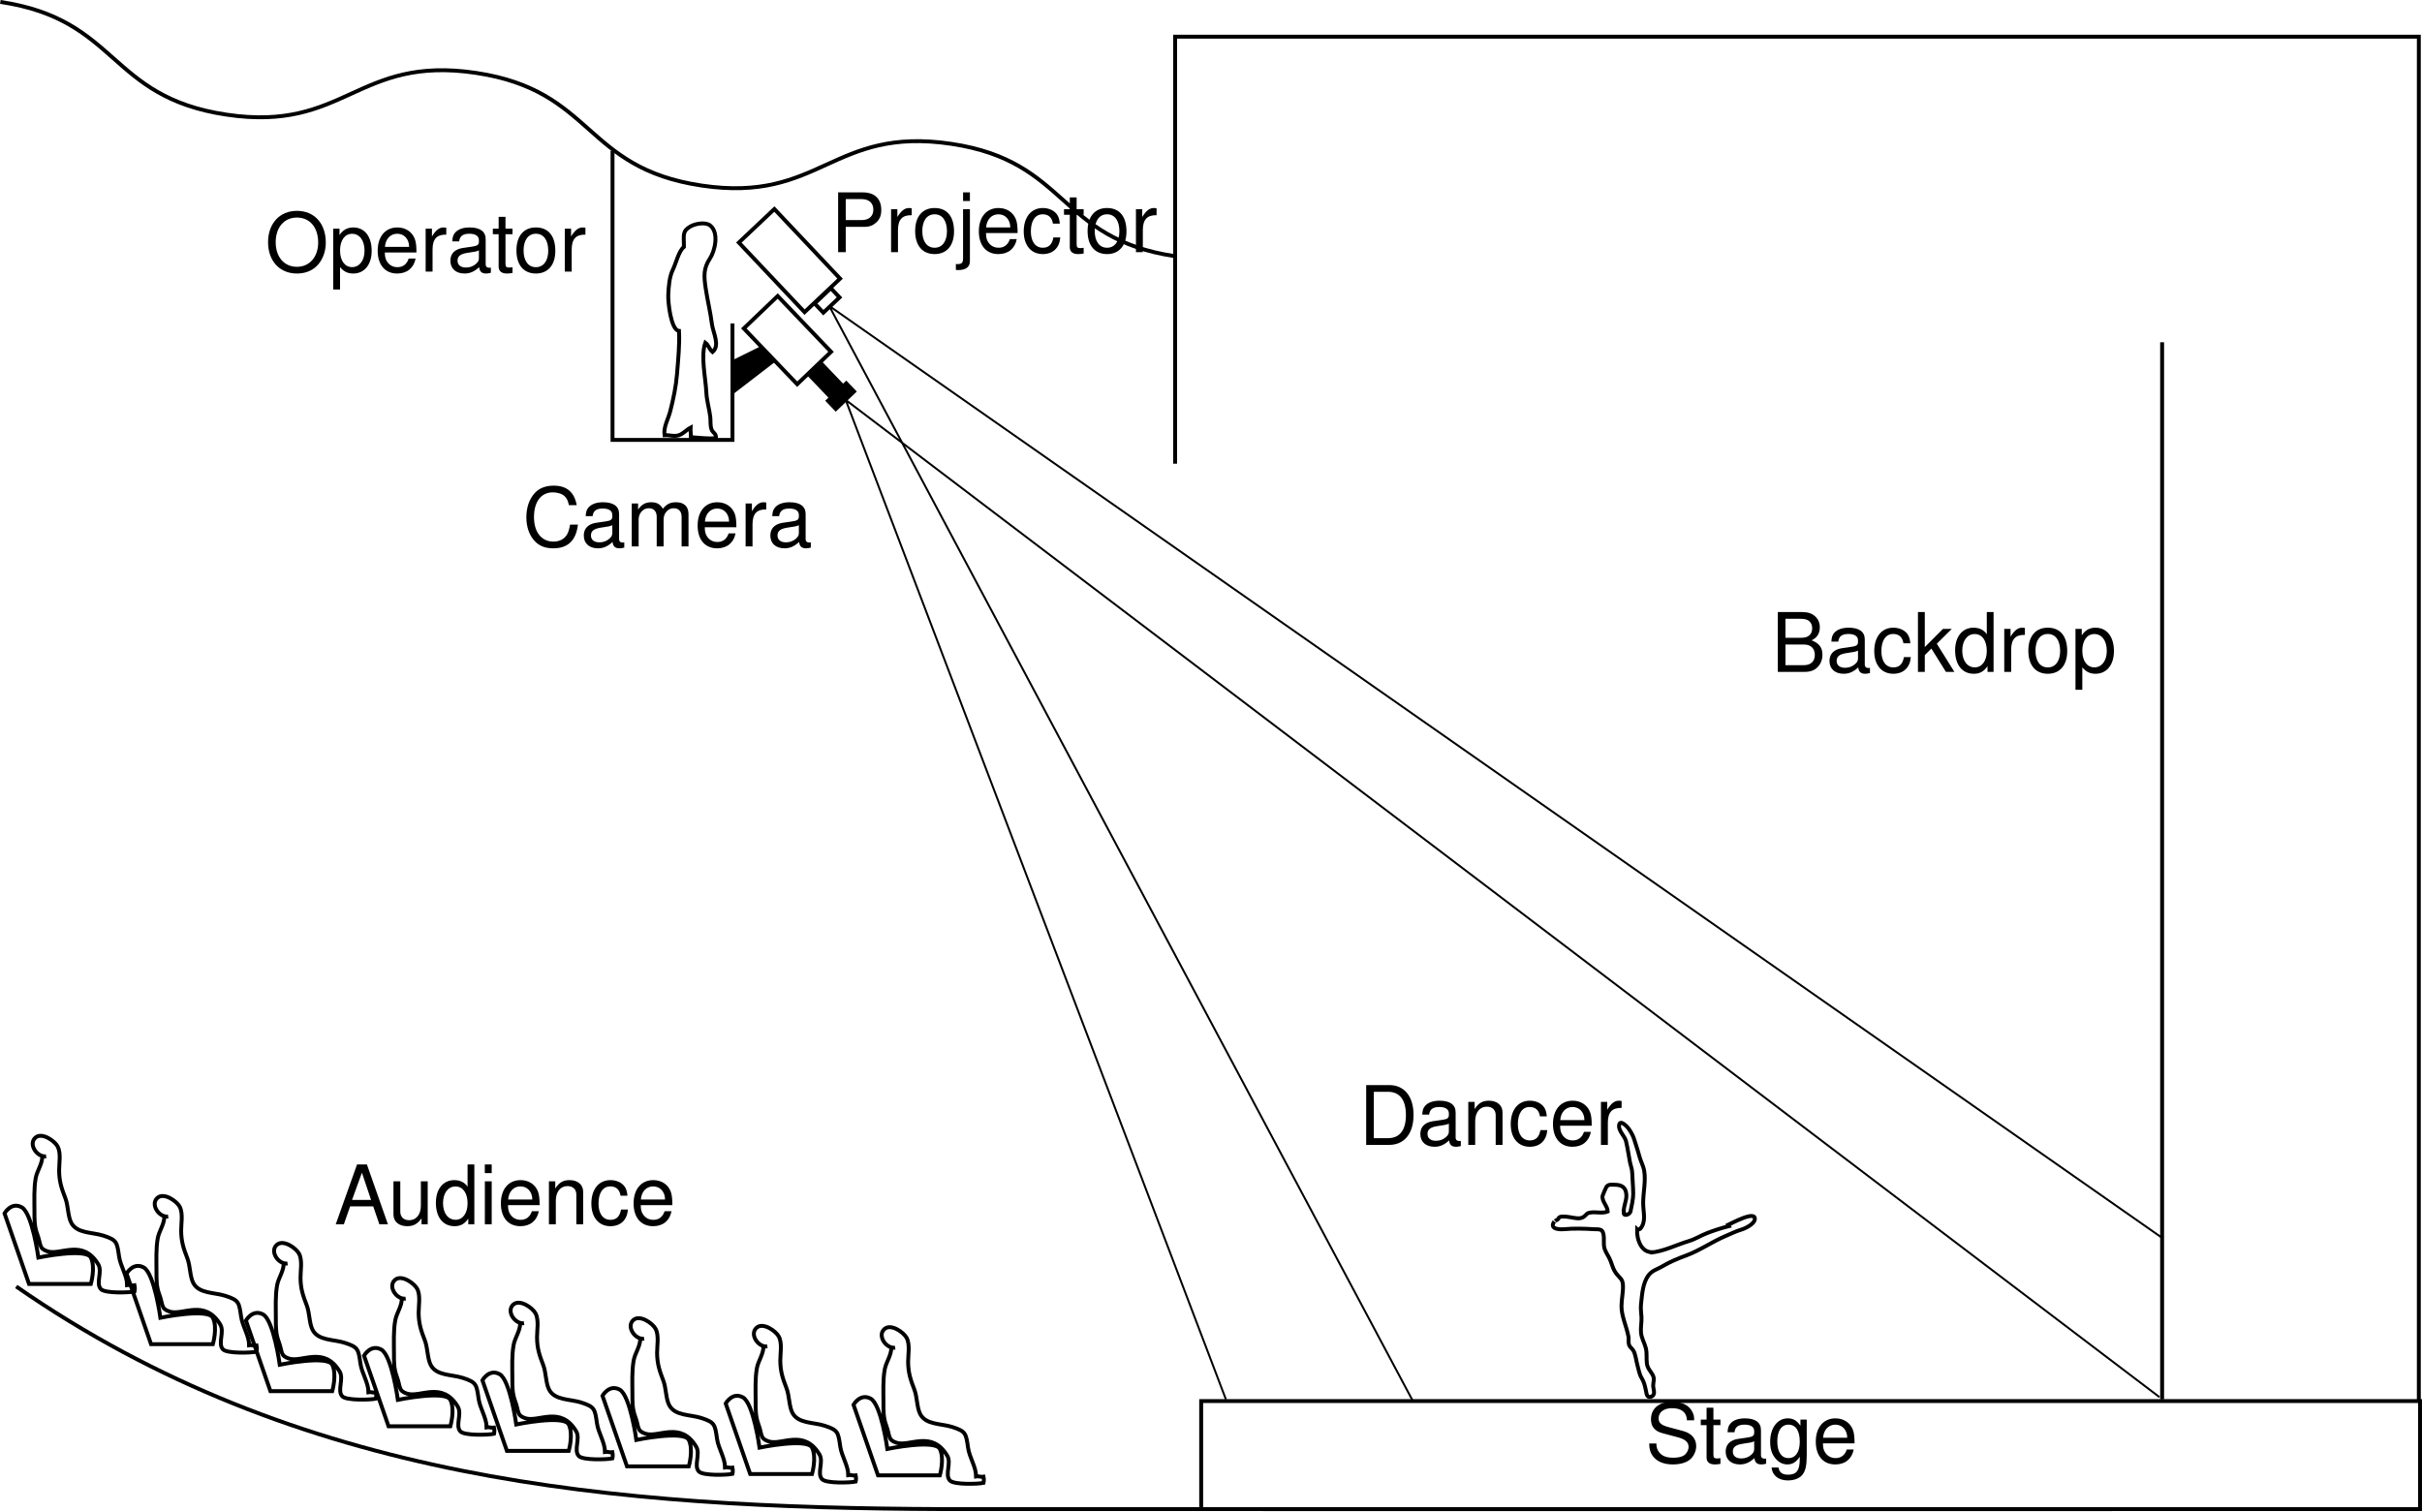
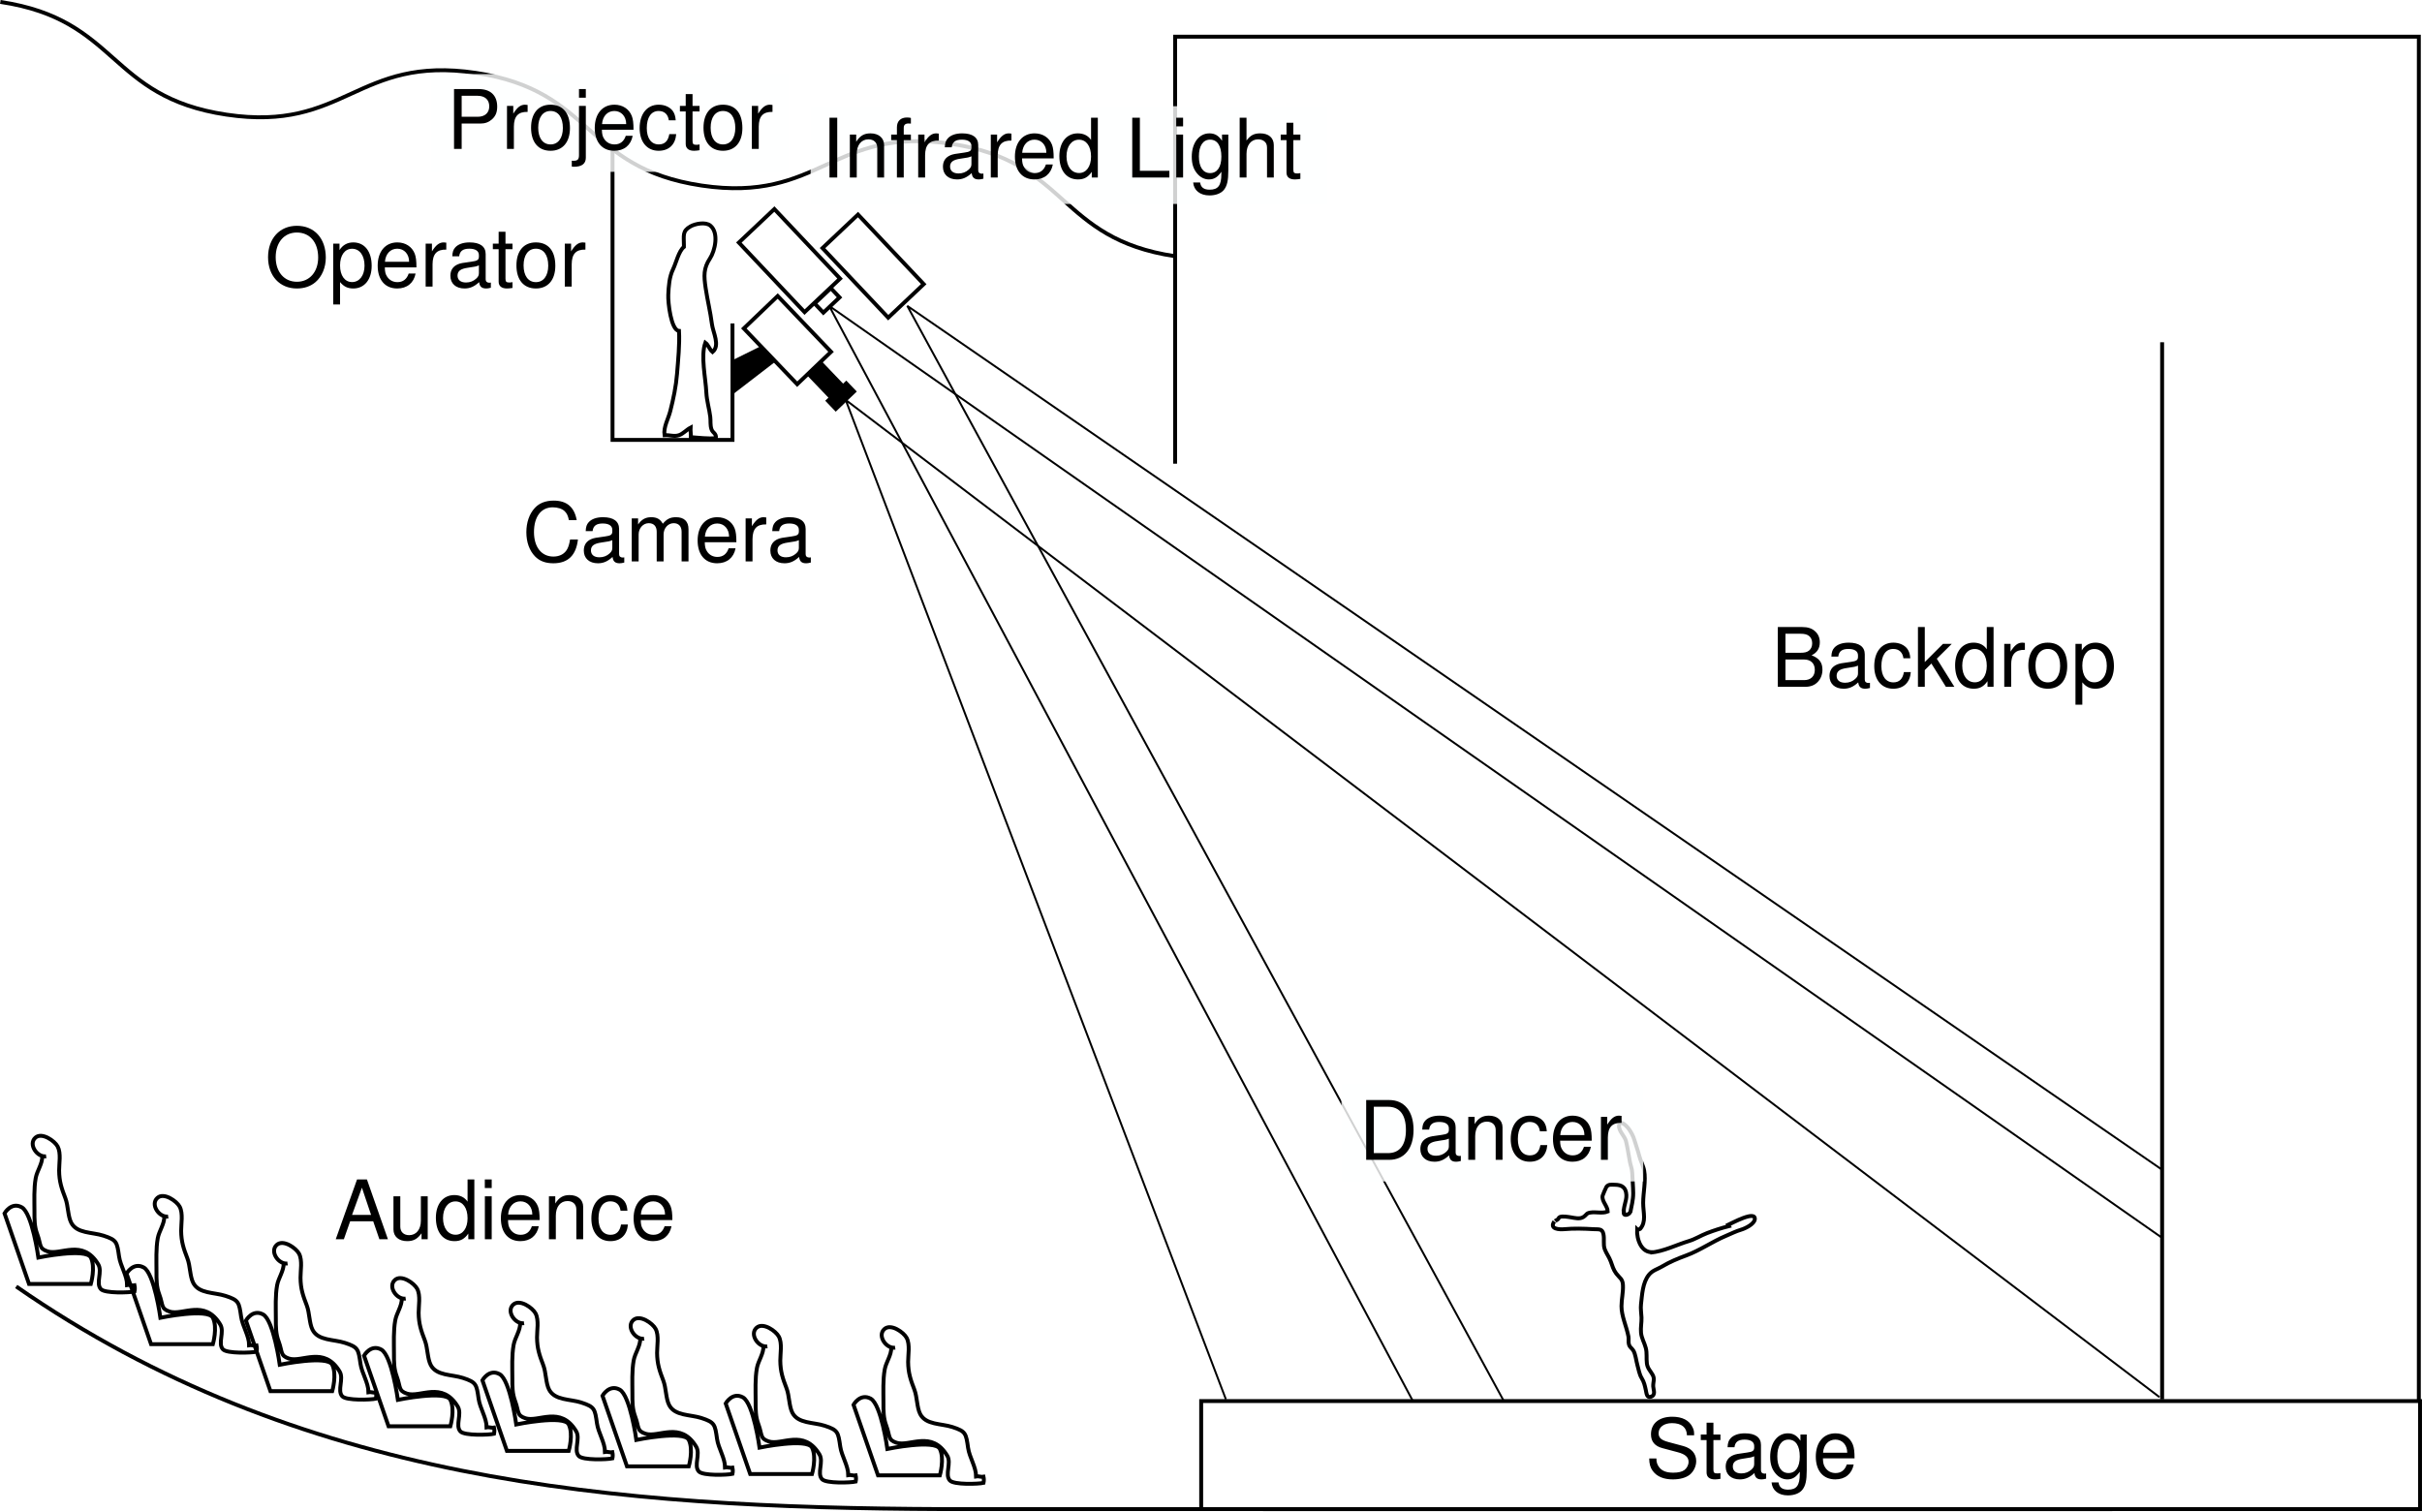
- <svg xmlns="http://www.w3.org/2000/svg" version="1.1" width="620.0" height="386.9" viewBox="0 0 619.98 386.9">
+ <svg xmlns="http://www.w3.org/2000/svg" version="1.1" width="1240.0" height="773.8" viewBox="0 0 619.98 386.9">
  <g>
    <path d="M307.477,386.383L307.477,358.723L619.484,358.723L619.484,386.383C619.484,386.383 250.148,386.418 241.477,386.383C156.809,386.055 76.141,379.391 4.141,329.391" fill="none" stroke="#000000" stroke-width="1.000" />
    <path d="M553.465,87.629L553.465,358.289" fill="none" stroke="#000000" stroke-width="1.000" />
    <path d="M205.949,79.919L189.127,62.105L198.216,53.522L215.037,71.337ZM210.756,80.057L208.531,77.701L212.676,73.789L214.899,76.149Z" fill="none" stroke="#000000" stroke-width="1.000" />
    <path d="M553.465,316.938L212.242,78.318L361.669,358.723" fill="none" stroke="#000000" stroke-width="0.500" />
    <path d="M204.059,98.371L190.398,84.090L199.070,75.793L212.730,90.078Z" fill="none" stroke="#000000" stroke-width="1.000" />
-     <path d="M216.633,97.441L215.812,98.223L210.328,92.488L206.570,96.078L212.059,101.816L211.238,102.598L213.926,105.410L219.320,100.250Z" fill="#000000" stroke="none" />
+     <path d="M216.633,97.441L215.812,98.223L210.328,92.488L206.570,96.078L212.059,101.816L211.238,102.598L213.926,105.410L219.320,100.250Z" fill="#000000" stroke="none" stroke-width="1.000" />
    <path d="M552.797,357.723L216.477,102.398L313.805,358.289" fill="none" stroke="#000000" stroke-width="0.500" />
    <path d="M187.496,82.812L187.496,112.633L156.789,112.633L156.789,38.594" fill="none" stroke="#000000" stroke-width="1.000" />
-     <path d="M198.309,92.723L187.496,101.039L187.496,92.223L194.559,88.723Z" fill="#000000" stroke="none" />
+     <path d="M198.309,92.723L187.496,101.039L187.496,92.223L194.559,88.723Z" fill="#000000" stroke="none" stroke-width="1.000" />
    <path d="M0.074,0.488C30.496,5.031 27.543,24.812 57.969,29.352C88.406,33.895 91.359,14.117 121.797,18.660C152.168,23.191 149.215,42.973 179.590,47.508C210.062,52.055 213.016,32.273 243.488,36.824C273.602,41.316 270.648,61.098 300.758,65.594" fill="none" stroke="#000000" stroke-width="1.000" />
    <path d="M300.801,118.723L300.801,9.391L619.180,9.391L619.180,358.477" fill="none" stroke="#000000" stroke-width="1.000" />
-     <text x="212.633" y="48.570" font-family="Helvetica" font-size="21.0" fill="#000000">
-       <tspan x="212.633" y="64.570">Projector</tspan>
+     <text x="-37.344" y="-12.500" transform="matrix(1.000,0.000,0.000,1.000,171.058,136.236)">
+       <tspan font-family="Helvetica" font-size="21.0" fill="#000000" x="-37.344" y="7.500">Camera</tspan>
    </text>
-     <text x="133.714" y="123.906" font-family="Helvetica" font-size="21.0" fill="#000000">
-       <tspan x="133.714" y="139.906">Camera</tspan>
+     <text x="-44.358" y="-12.500" transform="matrix(1.000,0.000,0.000,1.000,497.792,168.355)">
+       <tspan font-family="Helvetica" font-size="21.0" fill="#000000" x="-44.358" y="7.500">Backdrop</tspan>
    </text>
-     <text x="453.434" y="156.025" font-family="Helvetica" font-size="21.0" fill="#000000">
-       <tspan x="453.434" y="172.025">Backdrop</tspan>
+     <text x="-27.439" y="-12.500" transform="matrix(1.000,0.000,0.000,1.000,448.587,370.796)">
+       <tspan font-family="Helvetica" font-size="21.0" fill="#000000" x="-27.439" y="7.500">Stage</tspan>
    </text>
-     <text x="421.147" y="358.466" font-family="Helvetica" font-size="21.0" fill="#000000">
-       <tspan x="421.147" y="374.466">Stage</tspan>
-     </text>
-     <text x="85.576" y="297.465" font-family="Helvetica" font-size="21.0" fill="#000000">
-       <tspan x="85.576" y="313.465">Audience</tspan>
+     <text x="-43.784" y="-12.500" transform="matrix(1.000,0.000,0.000,1.000,129.360,309.795)">
+       <tspan font-family="Helvetica" font-size="21.0" fill="#000000" x="-43.784" y="7.500">Audience</tspan>
    </text>
    <path d="M422.445,320.715C425.840,320.438 429.156,318.699 432.355,317.746C433.922,317.277 435.414,316.320 436.969,315.723C438.762,315.031 440.680,314.410 442.531,313.945C442.457,313.828 442.395,313.699 442.352,313.617C443.375,313.156 449.523,309.773 449.195,312.215C449.035,313.406 446.805,314.516 445.691,314.848C444.344,315.246 443.094,315.887 441.793,316.434C438.273,317.914 435.141,320.172 431.566,321.473C429.516,322.219 427.324,323.145 425.559,324.211C424.293,324.977 423.023,325.219 422.062,326.434C420.469,328.441 420.352,331.484 420.066,333.945C419.934,335.074 420.152,336.238 420.195,337.332C420.242,338.625 419.945,339.895 420.070,341.215C420.203,342.645 420.926,343.742 421.289,345.125C421.641,346.453 421.395,347.742 421.570,349.098C421.730,350.355 422.484,351.004 423.039,352.004C423.648,353.105 423.141,353.754 423.188,354.973C423.219,355.832 423.938,357.195 422.570,357.625C421.531,357.949 421.488,356.785 421.289,355.875C421.047,354.758 420.852,353.852 420.230,352.836C419.625,351.844 419.484,350.707 419.160,349.594C418.828,348.449 418.676,346.668 418.070,345.738C417.664,345.117 417.227,345.031 416.973,344.207C416.785,343.598 416.965,342.816 416.844,342.180C416.363,339.621 415.055,336.934 415.070,334.441C415.078,332.594 415.531,330.871 415.445,329.055C415.367,327.418 414.645,327.277 413.723,326.066C413.016,325.141 412.723,324.078 412.324,322.973C411.910,321.816 411.168,320.914 410.785,319.852C410.324,318.578 410.742,317.281 410.441,315.930C410.129,314.523 409.230,314.793 407.914,314.715C405.477,314.566 402.863,314.492 400.449,314.715C399.191,314.832 396.512,314.730 397.871,312.738C397.836,312.789 398.742,312.219 398.789,312.188C399.051,312.020 398.871,311.785 399.320,311.590C399.961,311.312 401.504,311.590 402.102,311.680C403.109,311.836 404.387,312.223 405.383,311.562C406.160,311.043 406.016,310.641 407.062,310.465C408.559,310.215 410.164,310.762 411.547,310.191C411.512,308.746 409.926,307.531 410.246,306.117C410.281,305.957 411.090,304.035 411.219,303.871C411.773,303.164 412.457,303.340 413.320,303.340C415.156,303.340 416.227,304.020 416.320,305.965C416.395,307.566 415.438,309.105 415.711,310.570L415.633,310.527C415.668,311.512 417.102,310.984 417.320,310.277L417.320,310.465C417.594,308.879 418.086,307.312 418.070,305.465C418.051,303.746 417.875,302.047 417.820,300.328C417.781,299.219 417.422,298.512 417.223,297.469C416.883,295.691 416.645,293.906 416.223,292.180C415.902,290.875 414.336,289.613 414.445,288.215C414.582,286.383 416.543,288.473 416.867,288.934C417.570,289.926 418.059,290.801 418.402,291.965C418.801,293.328 419.266,294.562 419.625,295.969C419.949,297.238 420.648,298.453 420.871,299.719C421.344,302.367 420.617,305.316 420.617,308.000C420.617,310.484 421.496,312.809 419.812,314.684C419.738,314.770 419.246,314.777 419.168,314.840L419.059,314.734C418.941,317.371 420.172,320.906 423.195,320.590" fill="none" stroke="#000000" stroke-width="1.000" />
-     <text x="347.839" y="277.131" font-family="Helvetica" font-size="21.0" fill="#000000">
-       <tspan x="347.839" y="293.131">Dancer</tspan>
-     </text>
    <path d="M218.480,359.668C218.480,359.668 220.191,356.629 222.879,358.105C225.570,359.578 227.145,370.980 227.145,370.980C227.145,370.980 239.324,368.457 240.578,370.980C241.828,373.500 240.578,377.746 240.578,377.746L224.754,377.746ZM228.141,345.055C228.199,346.957 226.801,348.758 226.469,350.621C225.984,353.324 226.141,356.312 226.141,359.082C226.141,361.309 226.117,363.020 226.875,365.055C227.863,367.703 227.223,368.645 229.477,369.391C232.824,370.500 238.477,366.055 242.477,372.723C243.605,374.609 241.777,377.551 243.141,379.055C244.180,380.203 250.484,379.965 251.758,379.672C251.867,379.180 251.867,378.598 251.758,378.105C251.215,378.219 250.402,377.895 249.859,378.004C249.855,375.617 248.160,373.152 247.809,370.723C247.273,367.023 247.250,366.492 243.812,365.379C240.922,364.438 237.008,364.867 235.551,362.055C234.688,360.387 234.793,357.715 234.059,355.797C233.090,353.266 232.488,351.562 232.457,348.703C232.441,346.984 232.992,344.262 232.082,342.547C231.336,341.129 228.047,338.793 226.379,340.289C224.492,341.980 226.844,345.395 229.141,345.055" fill="none" stroke="#000000" stroke-width="1.000" />
    <path d="M185.758,359.336C185.758,359.336 187.469,356.297 190.156,357.770C192.852,359.242 194.422,370.645 194.422,370.645C194.422,370.645 206.602,368.125 207.855,370.645C209.105,373.168 207.855,377.410 207.855,377.410L192.031,377.410ZM195.418,344.723C195.477,346.621 194.078,348.426 193.746,350.289C193.262,352.988 193.418,355.977 193.422,358.746C193.422,360.977 193.395,362.684 194.152,364.719C195.141,367.367 194.500,368.309 196.754,369.055C200.105,370.164 205.754,365.723 209.754,372.387C210.887,374.277 209.055,377.219 210.418,378.723C211.457,379.867 217.766,379.633 219.035,379.340C219.145,378.848 219.145,378.266 219.035,377.773C218.492,377.883 217.684,377.562 217.137,377.672C217.133,375.285 215.438,372.820 215.086,370.387C214.551,366.691 214.527,366.160 211.094,365.043C208.199,364.102 204.285,364.535 202.828,361.719C201.965,360.055 202.070,357.383 201.336,355.465C200.367,352.934 199.766,351.227 199.734,348.371C199.719,346.652 200.270,343.930 199.359,342.211C198.613,340.793 195.324,338.461 193.656,339.957C191.773,341.645 194.121,345.059 196.418,344.723" fill="none" stroke="#000000" stroke-width="1.000" />
    <path d="M154.219,357.363C154.219,357.363 155.926,354.324 158.617,355.797C161.309,357.270 162.883,368.672 162.883,368.672C162.883,368.672 175.062,366.152 176.312,368.672C177.562,371.195 176.312,375.438 176.312,375.438L160.488,375.438ZM163.879,342.746C163.934,344.652 162.535,346.453 162.203,348.316C161.719,351.016 161.875,354.004 161.879,356.773C161.879,359.004 161.852,360.711 162.609,362.746C163.598,365.395 162.961,366.336 165.211,367.082C168.562,368.191 174.211,363.746 178.211,370.414C179.344,372.305 177.516,375.246 178.879,376.746C179.918,377.895 186.223,377.660 187.492,377.367C187.605,376.871 187.602,376.293 187.492,375.797C186.949,375.910 186.141,375.590 185.594,375.699C185.590,373.312 183.895,370.848 183.543,368.414C183.008,364.719 182.988,364.188 179.551,363.070C176.656,362.129 172.746,362.562 171.285,359.746C170.422,358.082 170.527,355.410 169.793,353.492C168.824,350.961 168.223,349.254 168.195,346.398C168.176,344.680 168.727,341.957 167.820,340.238C167.070,338.820 163.781,336.488 162.113,337.984C160.230,339.672 162.578,343.086 164.879,342.746" fill="none" stroke="#000000" stroke-width="1.000" />
    <path d="M123.480,353.402C123.480,353.402 125.191,350.363 127.883,351.836C130.570,353.309 132.145,364.711 132.145,364.711C132.145,364.711 144.324,362.191 145.578,364.711C146.828,367.234 145.578,371.477 145.578,371.477L129.754,371.477ZM133.141,338.785C133.199,340.688 131.801,342.492 131.469,344.355C130.984,347.055 131.141,350.043 131.145,352.812C131.145,355.039 131.117,356.750 131.875,358.785C132.863,361.434 132.223,362.375 134.477,363.121C137.828,364.230 143.477,359.785 147.477,366.453C148.609,368.340 146.777,371.281 148.145,372.785C149.184,373.934 155.484,373.695 156.758,373.406C156.867,372.910 156.867,372.332 156.758,371.836C156.215,371.949 155.406,371.625 154.859,371.734C154.855,369.348 153.160,366.887 152.809,364.453C152.273,360.758 152.254,360.227 148.816,359.109C145.922,358.168 142.008,358.598 140.551,355.785C139.688,354.117 139.793,351.445 139.059,349.527C138.090,346.996 137.488,345.293 137.461,342.438C137.441,340.715 137.992,337.996 137.086,336.277C136.336,334.859 133.047,332.523 131.379,334.023C129.496,335.711 131.844,339.125 134.145,338.785" fill="none" stroke="#000000" stroke-width="1.000" />
    <path d="M93.180,347.102C93.180,347.102 94.891,344.062 97.582,345.535C100.270,347.008 101.844,358.410 101.844,358.410C101.844,358.410 114.023,355.891 115.277,358.410C116.527,360.934 115.277,365.176 115.277,365.176L99.453,365.176ZM102.840,332.488C102.898,334.391 101.500,336.191 101.168,338.055C100.684,340.754 100.840,343.742 100.840,346.512C100.840,348.742 100.816,350.453 101.574,352.484C102.562,355.133 101.922,356.078 104.176,356.820C107.527,357.930 113.176,353.488 117.176,360.152C118.309,362.039 116.477,364.984 117.840,366.488C118.879,367.633 125.188,367.398 126.457,367.105C126.566,366.613 126.566,366.031 126.457,365.535C125.914,365.648 125.105,365.328 124.559,365.438C124.555,363.047 122.859,360.586 122.508,358.152C121.973,354.457 121.949,353.926 118.516,352.809C115.621,351.867 111.707,352.297 110.250,349.484C109.387,347.820 109.492,345.148 108.758,343.230C107.789,340.699 107.188,338.992 107.156,336.137C107.141,334.414 107.691,331.695 106.781,329.977C106.035,328.559 102.746,326.227 101.078,327.723C99.195,329.410 101.543,332.828 103.840,332.488" fill="none" stroke="#000000" stroke-width="1.000" />
    <path d="M62.941,338.113C62.941,338.113 64.648,335.074 67.340,336.547C70.031,338.020 71.605,349.422 71.605,349.422C71.605,349.422 83.785,346.902 85.035,349.422C86.289,351.945 85.035,356.188 85.035,356.188L69.215,356.188ZM72.602,323.496C72.656,325.398 71.262,327.203 70.926,329.066C70.441,331.766 70.602,334.754 70.602,337.523C70.602,339.754 70.574,341.461 71.336,343.496C72.320,346.145 71.684,347.086 73.934,347.832C77.285,348.941 82.934,344.496 86.934,351.164C88.066,353.051 86.238,355.992 87.602,357.496C88.641,358.645 94.945,358.406 96.215,358.117C96.328,357.621 96.324,357.039 96.219,356.547C95.672,356.660 94.863,356.336 94.316,356.445C94.312,354.059 92.617,351.598 92.266,349.164C91.730,345.469 91.711,344.938 88.273,343.820C85.379,342.879 81.469,343.309 80.008,340.496C79.145,338.828 79.254,336.156 78.520,334.238C77.547,331.711 76.945,330.004 76.918,327.148C76.898,325.426 77.449,322.707 76.543,320.988C75.793,319.570 72.508,317.234 70.836,318.734C68.953,320.422 71.301,323.836 73.602,323.496" fill="none" stroke="#000000" stroke-width="1.000" />
    <path d="M32.387,326.086C32.387,326.086 34.094,323.043 36.785,324.520C39.477,325.992 41.051,337.395 41.051,337.395C41.051,337.395 53.230,334.871 54.480,337.395C55.734,339.914 54.480,344.160 54.480,344.160L38.660,344.160ZM42.047,311.469C42.102,313.371 40.707,315.172 40.371,317.035C39.891,319.738 40.047,322.727 40.047,325.496C40.047,327.727 40.020,329.434 40.781,331.469C41.770,334.117 41.129,335.059 43.379,335.805C46.730,336.914 52.379,332.469 56.379,339.137C57.512,341.023 55.684,343.965 57.047,345.469C58.086,346.617 64.391,346.379 65.664,346.090C65.773,345.594 65.770,345.016 65.664,344.520C65.117,344.633 64.309,344.309 63.766,344.418C63.758,342.031 62.066,339.570 61.715,337.137C61.180,333.441 61.156,332.910 57.719,331.793C54.828,330.852 50.914,331.281 49.457,328.469C48.594,326.801 48.699,324.129 47.965,322.211C46.996,319.684 46.395,317.977 46.363,315.121C46.344,313.398 46.898,310.680 45.988,308.961C45.238,307.543 41.953,305.207 40.281,306.707C38.398,308.395 40.746,311.809 43.047,311.469" fill="none" stroke="#000000" stroke-width="1.000" />
    <path d="M1.148,310.668C1.148,310.668 2.855,307.629 5.547,309.105C8.238,310.578 9.812,321.980 9.812,321.980C9.812,321.980 21.992,319.457 23.242,321.980C24.496,324.500 23.242,328.742 23.242,328.742L7.422,328.742ZM10.809,296.055C10.863,297.957 9.469,299.758 9.133,301.621C8.648,304.324 8.809,307.312 8.809,310.082C8.809,312.309 8.781,314.020 9.543,316.055C10.531,318.703 9.891,319.645 12.141,320.391C15.492,321.500 21.141,317.055 25.141,323.723C26.273,325.609 24.445,328.551 25.809,330.055C26.848,331.203 33.152,330.965 34.422,330.672C34.535,330.180 34.531,329.598 34.426,329.105C33.879,329.219 33.070,328.895 32.527,329.004C32.520,326.617 30.828,324.152 30.473,321.723C29.938,318.023 29.918,317.492 26.480,316.379C23.586,315.438 19.676,315.867 18.219,313.055C17.352,311.387 17.461,308.715 16.727,306.797C15.758,304.266 15.156,302.562 15.125,299.703C15.105,297.984 15.656,295.262 14.750,293.547C14.000,292.129 10.715,289.793 9.043,291.289C7.160,292.980 9.508,296.395 11.809,296.055" fill="none" stroke="#000000" stroke-width="1.000" />
    <path d="M175.059,62.723C175.059,60.312 174.605,59.164 176.754,57.961C177.977,57.273 180.598,56.754 181.820,57.758C184.102,59.633 182.988,64.270 181.738,66.164C180.059,68.727 180.156,70.582 180.629,73.777C181.086,76.883 181.832,79.797 182.227,82.938C182.504,85.160 184.398,88.434 182.387,90.133C181.605,89.500 181.328,88.293 180.547,87.734C179.320,91.160 180.629,96.770 180.801,100.473C180.906,102.645 181.590,104.836 181.809,106.723C181.941,107.875 181.758,108.832 182.121,109.914C182.453,110.895 183.355,110.883 183.270,112.184C181.180,112.383 178.934,112.070 176.848,111.934C176.879,111.152 176.711,110.277 176.762,109.496C175.742,110.020 174.887,111.062 173.801,111.426C172.523,111.848 171.445,111.340 170.098,111.434C169.797,109.328 171.051,107.297 171.562,105.289C172.375,102.117 173.051,98.902 173.309,95.652C173.578,92.211 174.000,88.152 173.809,84.723C171.754,84.582 170.961,77.379 171.059,75.480C171.172,73.281 171.293,70.961 172.301,68.891C173.059,67.328 173.727,64.301 175.059,63.223Z" fill="none" stroke="#000000" stroke-width="1.000" />
-     <text x="67.814" y="53.547" font-family="Helvetica" font-size="21.0" fill="#000000">
-       <tspan x="67.814" y="69.547">Operator</tspan>
+     <text x="-41.436" y="-12.500" transform="matrix(1.000,0.000,0.000,1.000,109.250,65.877)">
+       <tspan font-family="Helvetica" font-size="21.0" fill="#000000" x="-41.436" y="7.500">Operator</tspan>
+     </text>
+     <path d="M227.363,81.333L210.541,63.519L219.630,54.936L236.451,72.751Z" fill="none" stroke="#000000" stroke-width="1.000" />
+     <path d="M207.501,27.191L339.765,27.191L339.765,52.220L207.501,52.220Z" fill="#FEFFFF" fill-opacity="0.819" stroke="none" stroke-width="1.000" />
+     <text x="-61.872" y="-13.500" transform="matrix(1.000,0.000,0.000,1.000,272.104,38.957)">
+       <tspan font-family="Helvetica" font-size="21.0" fill="#000000" x="-61.872" y="6.500">Infrared Light</tspan>
+     </text>
+     <path d="M553.465,299.501L232.241,78.318L384.949,358.723" fill="none" stroke="#000000" stroke-width="0.500" />
+     <path d="M343.384,277.463L420.635,277.463L420.635,302.491L343.384,302.491Z" fill="#FEFFFF" fill-opacity="0.819" stroke="none" stroke-width="1.000" />
+     <text x="-33.848" y="-12.500" transform="matrix(1.000,0.000,0.000,1.000,381.687,289.461)">
+       <tspan font-family="Helvetica" font-size="21.0" fill="#000000" x="-33.848" y="7.500">Dancer</tspan>
+     </text>
+     <path d="M110.249,18.972L201.727,18.972L201.727,44.001L110.249,44.001Z" fill="#FEFFFF" fill-opacity="0.819" stroke="none" stroke-width="1.000" />
+     <text x="-42.016" y="-12.500" transform="matrix(1.000,0.000,0.000,1.000,156.327,30.619)">
+       <tspan font-family="Helvetica" font-size="21.0" fill="#000000" x="-42.016" y="7.500">Projector</tspan>
    </text>
  </g>
</svg>
